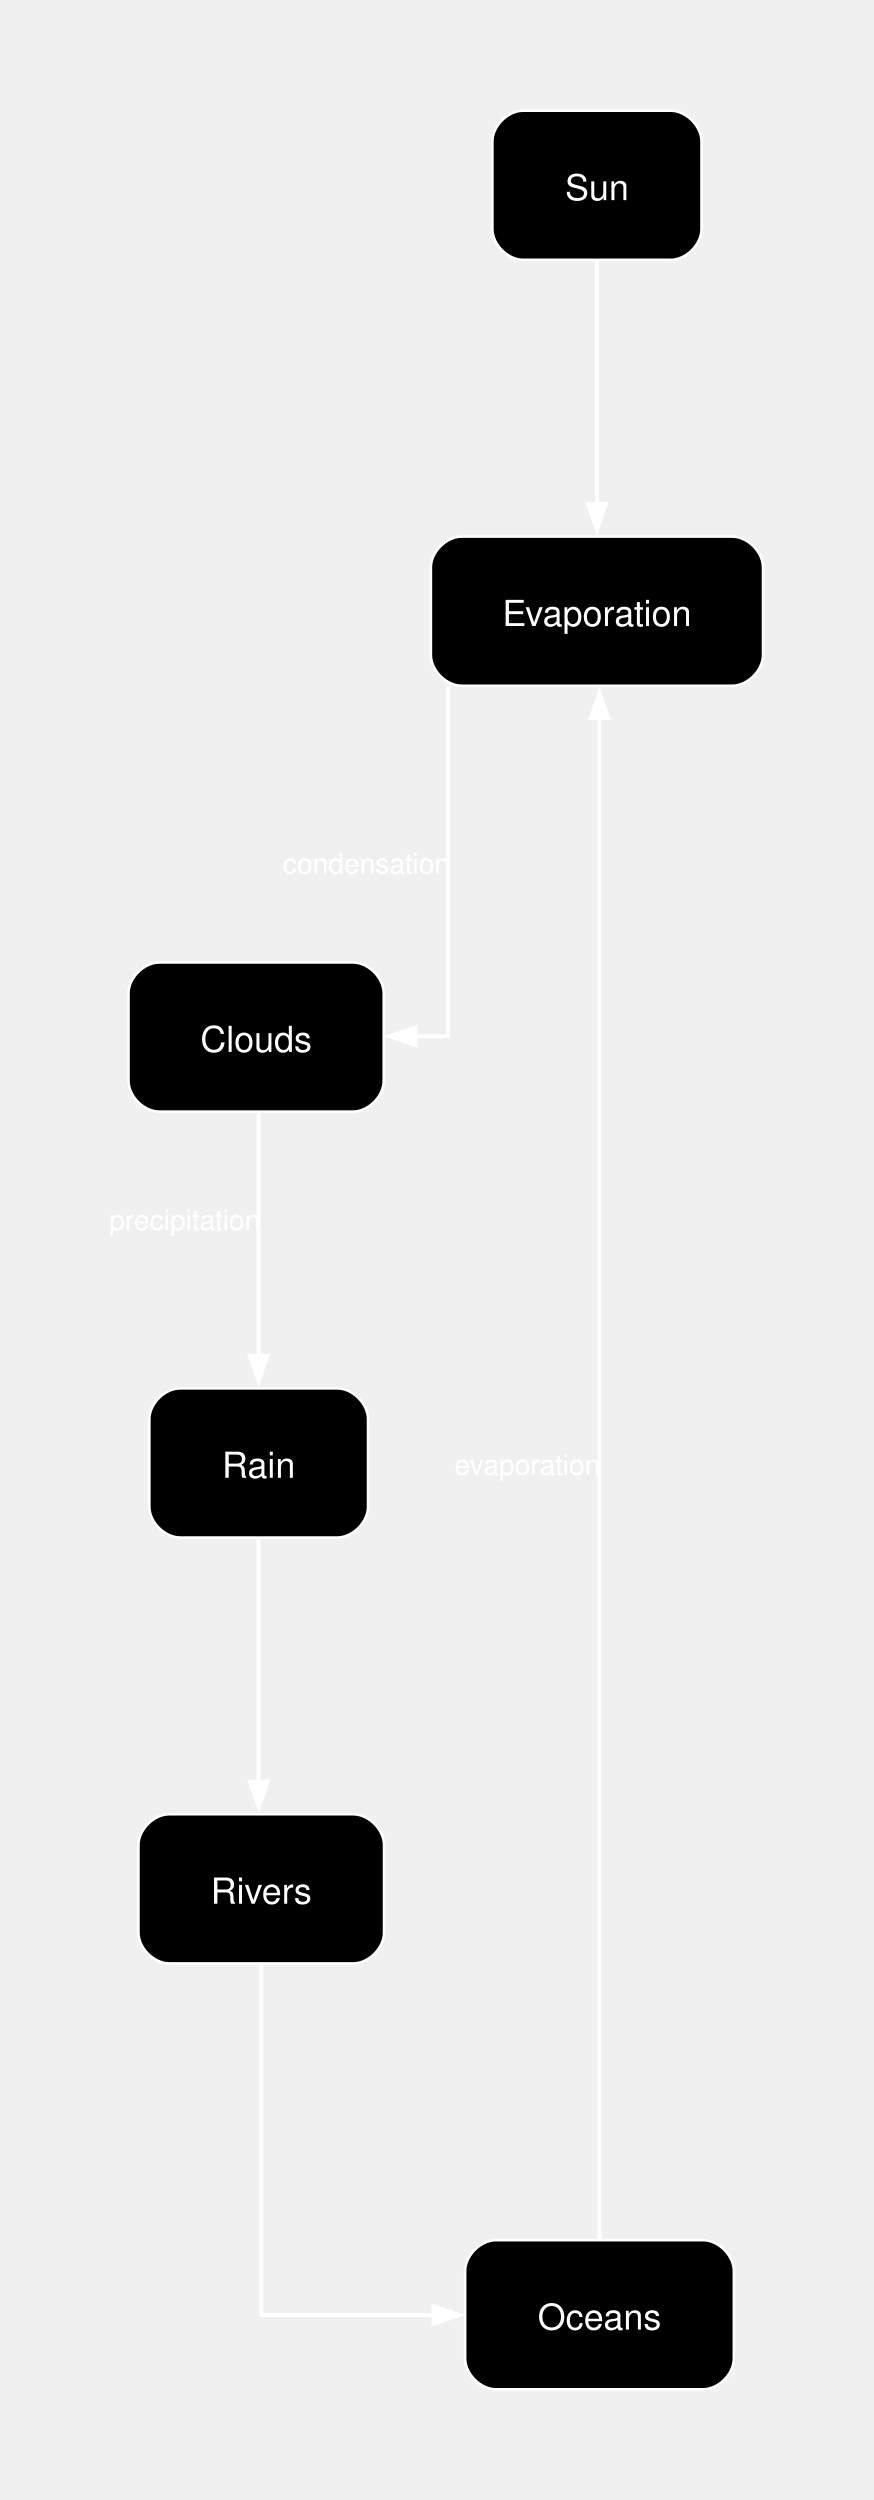
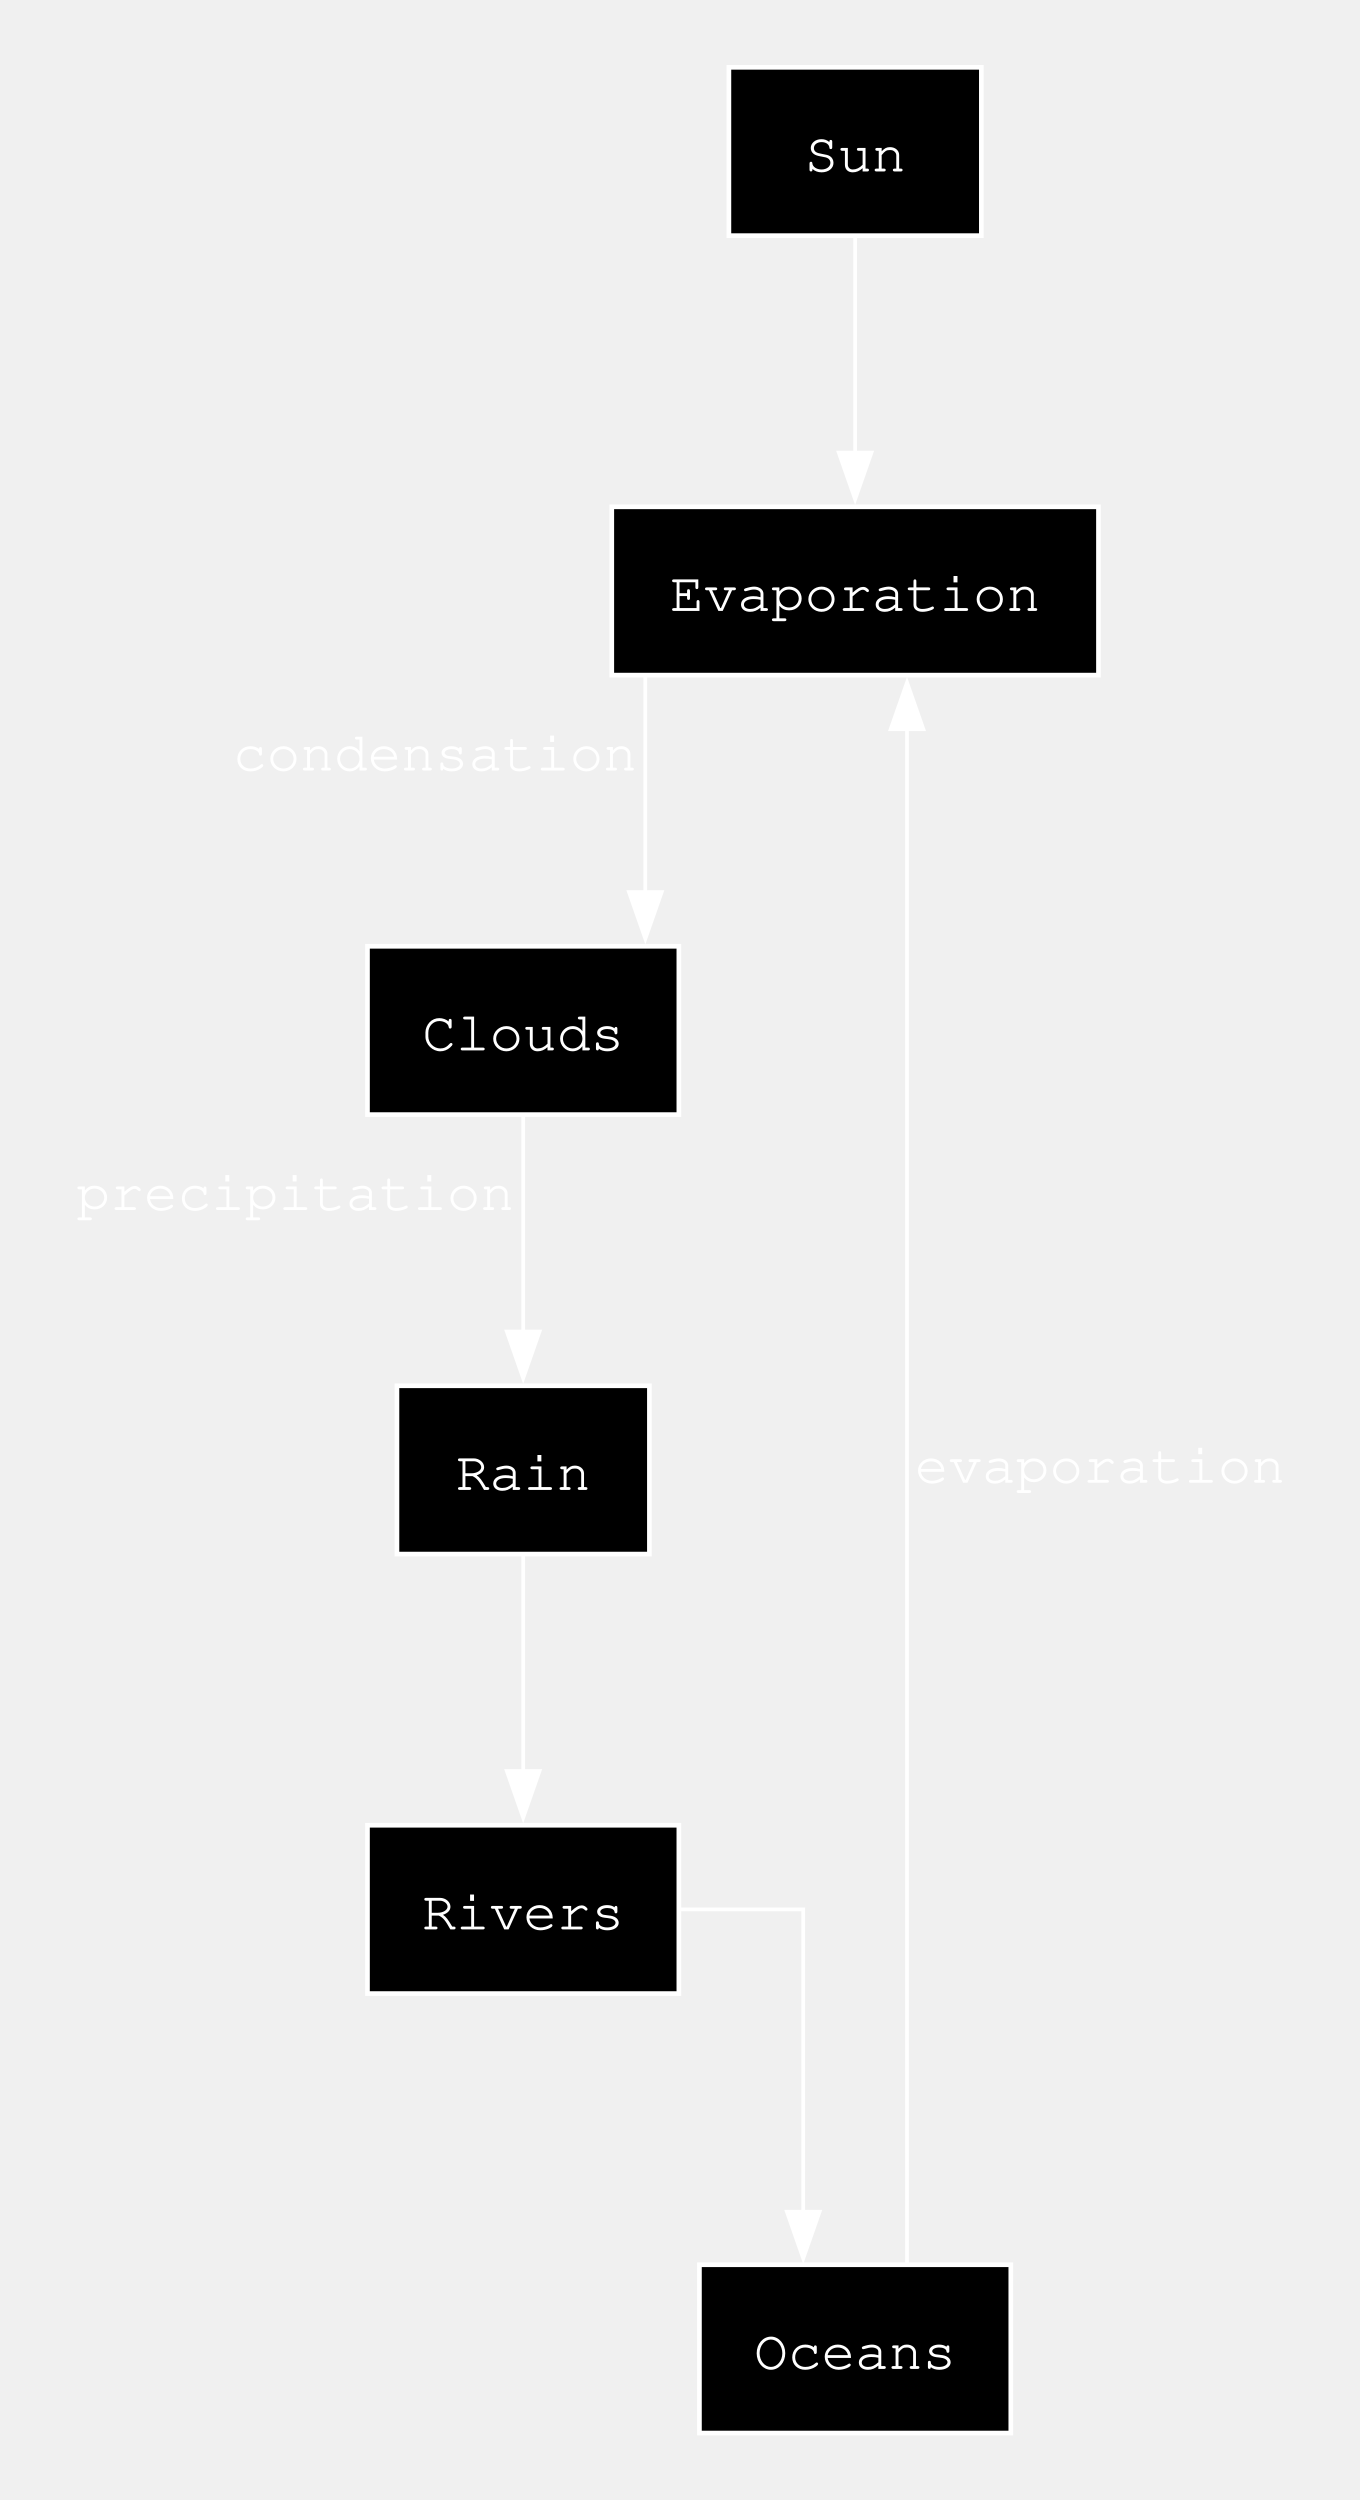
- <svg xmlns="http://www.w3.org/2000/svg" width="1421pt" height="4065pt" viewBox="0.00 0.00 1421.00 4065.00">
-   <g id="graph0" class="graph" transform="scale(4.16667 4.16667) rotate(0) translate(43.2 932.4)">
+ <svg xmlns="http://www.w3.org/2000/svg" width="1212pt" height="2228pt" viewBox="0.00 0.00 1212.00 2228.00">
+   <g id="graph0" class="graph" transform="scale(4.16667 4.16667) rotate(0) translate(14.4 520.4)">
    <g id="node1" class="node">
-       <path fill="black" stroke="white" d="M218.55,-889.2C218.55,-889.2 160.95,-889.2 160.95,-889.2 154.95,-889.2 148.95,-883.2 148.95,-877.2 148.95,-877.2 148.95,-843 148.95,-843 148.95,-837 154.95,-831 160.95,-831 160.95,-831 218.55,-831 218.55,-831 224.55,-831 230.55,-837 230.55,-843 230.55,-843 230.55,-877.2 230.55,-877.2 230.55,-883.2 224.55,-889.2 218.55,-889.2" />
-       <text xml:space="preserve" text-anchor="middle" x="189.75" y="-854.3" font-family="Helvetica,sans-Serif" font-size="14.00" fill="white">Sun</text>
+       <polygon fill="black" stroke="white" points="195.5,-506 141.5,-506 141.5,-470 195.5,-470 195.5,-506" />
+       <text xml:space="preserve" text-anchor="middle" x="168.5" y="-483.73" font-family="Courier,monospace" font-size="12.00" fill="white">Sun</text>
    </g>
    <g id="node2" class="node">
-       <path fill="black" stroke="white" d="M242.55,-723C242.55,-723 136.95,-723 136.95,-723 130.95,-723 124.95,-717 124.95,-711 124.95,-711 124.95,-676.8 124.95,-676.8 124.95,-670.8 130.95,-664.8 136.95,-664.8 136.95,-664.8 242.55,-664.8 242.55,-664.8 248.55,-664.8 254.55,-670.8 254.55,-676.8 254.55,-676.8 254.55,-711 254.55,-711 254.55,-717 248.55,-723 242.55,-723" />
-       <text xml:space="preserve" text-anchor="middle" x="189.75" y="-688.1" font-family="Helvetica,sans-Serif" font-size="14.00" fill="white">Evaporation</text>
+       <polygon fill="black" stroke="white" points="220.55,-412 116.45,-412 116.45,-376 220.55,-376 220.55,-412" />
+       <text xml:space="preserve" text-anchor="middle" x="168.5" y="-389.73" font-family="Courier,monospace" font-size="12.00" fill="white">Evaporation</text>
    </g>
    <g id="edge1" class="edge">
-       <path fill="none" stroke="white" stroke-width="1.5" d="M189.75,-830.77C189.75,-830.77 189.75,-735.77 189.75,-735.77" />
-       <polygon fill="white" stroke="white" stroke-width="1.5" points="193.25,-735.77 189.75,-725.77 186.25,-735.77 193.25,-735.77" />
+       <path fill="none" stroke="white" stroke-width="0.8" d="M168.5,-469.88C168.5,-469.88 168.5,-423.6 168.5,-423.6" />
+       <polygon fill="white" stroke="white" stroke-width="0.8" points="172,-423.6 168.5,-413.6 165,-423.6 172,-423.6" />
    </g>
    <g id="node3" class="node">
-       <path fill="black" stroke="white" d="M94.55,-556.8C94.55,-556.8 18.95,-556.8 18.95,-556.8 12.95,-556.8 6.95,-550.8 6.95,-544.8 6.95,-544.8 6.95,-510.6 6.95,-510.6 6.95,-504.6 12.95,-498.6 18.95,-498.6 18.95,-498.6 94.55,-498.6 94.55,-498.6 100.55,-498.6 106.55,-504.6 106.55,-510.6 106.55,-510.6 106.55,-544.8 106.55,-544.8 106.55,-550.8 100.55,-556.8 94.55,-556.8" />
-       <text xml:space="preserve" text-anchor="middle" x="56.75" y="-521.9" font-family="Helvetica,sans-Serif" font-size="14.00" fill="white">Clouds</text>
+       <polygon fill="black" stroke="white" points="130.8,-318 64.2,-318 64.2,-282 130.8,-282 130.8,-318" />
+       <text xml:space="preserve" text-anchor="middle" x="97.5" y="-295.73" font-family="Courier,monospace" font-size="12.00" fill="white">Clouds</text>
    </g>
    <g id="edge2" class="edge">
-       <path fill="none" stroke="white" stroke-width="1.5" d="M131.64,-664.62C131.64,-617 131.64,-528 131.64,-528 131.64,-528 118.97,-528 118.97,-528" />
-       <polygon fill="white" stroke="white" stroke-width="1.5" points="118.97,-524.5 108.97,-528 118.97,-531.5 118.97,-524.5" />
-       <text xml:space="preserve" text-anchor="middle" x="99.76" y="-591.53" font-family="Helvetica,sans-Serif" font-size="11.00" fill="white">condensation</text>
+       <path fill="none" stroke="white" stroke-width="0.8" d="M123.62,-375.88C123.62,-375.88 123.62,-329.6 123.62,-329.6" />
+       <polygon fill="white" stroke="white" stroke-width="0.8" points="127.13,-329.6 123.63,-319.6 120.13,-329.6 127.13,-329.6" />
+       <text xml:space="preserve" text-anchor="middle" x="78.62" y="-355.59" font-family="Courier,monospace" font-size="12.00" fill="white">condensation</text>
    </g>
    <g id="node4" class="node">
-       <path fill="black" stroke="white" d="M88.42,-390.6C88.42,-390.6 27.07,-390.6 27.07,-390.6 21.08,-390.6 15.08,-384.6 15.08,-378.6 15.08,-378.6 15.08,-344.4 15.08,-344.4 15.08,-338.4 21.08,-332.4 27.08,-332.4 27.08,-332.4 88.42,-332.4 88.42,-332.4 94.42,-332.4 100.42,-338.4 100.42,-344.4 100.42,-344.4 100.42,-378.6 100.42,-378.6 100.42,-384.6 94.42,-390.6 88.42,-390.6" />
-       <text xml:space="preserve" text-anchor="middle" x="57.75" y="-355.7" font-family="Helvetica,sans-Serif" font-size="14.00" fill="white">Rain</text>
+       <polygon fill="black" stroke="white" points="124.5,-224 70.5,-224 70.5,-188 124.5,-188 124.5,-224" />
+       <text xml:space="preserve" text-anchor="middle" x="97.5" y="-201.72" font-family="Courier,monospace" font-size="12.00" fill="white">Rain</text>
    </g>
    <g id="edge3" class="edge">
-       <path fill="none" stroke="white" stroke-width="1.5" d="M57.75,-498.37C57.75,-498.37 57.75,-403.37 57.75,-403.37" />
-       <polygon fill="white" stroke="white" stroke-width="1.5" points="61.25,-403.37 57.75,-393.37 54.25,-403.37 61.25,-403.37" />
-       <text xml:space="preserve" text-anchor="middle" x="28.88" y="-452.42" font-family="Helvetica,sans-Serif" font-size="11.00" fill="white">precipitation</text>
+       <path fill="none" stroke="white" stroke-width="0.8" d="M97.5,-281.88C97.5,-281.88 97.5,-235.6 97.5,-235.6" />
+       <polygon fill="white" stroke="white" stroke-width="0.8" points="101,-235.6 97.5,-225.6 94,-235.6 101,-235.6" />
+       <text xml:space="preserve" text-anchor="middle" x="48.75" y="-261.59" font-family="Courier,monospace" font-size="12.00" fill="white">precipitation</text>
    </g>
    <g id="node5" class="node">
-       <path fill="black" stroke="white" d="M94.67,-224.4C94.67,-224.4 22.83,-224.4 22.83,-224.4 16.83,-224.4 10.83,-218.4 10.83,-212.4 10.83,-212.4 10.83,-178.2 10.83,-178.2 10.83,-172.2 16.83,-166.2 22.83,-166.2 22.83,-166.2 94.67,-166.2 94.67,-166.2 100.67,-166.2 106.67,-172.2 106.67,-178.2 106.67,-178.2 106.67,-212.4 106.67,-212.4 106.67,-218.4 100.67,-224.4 94.67,-224.4" />
-       <text xml:space="preserve" text-anchor="middle" x="58.75" y="-189.5" font-family="Helvetica,sans-Serif" font-size="14.00" fill="white">Rivers</text>
+       <polygon fill="black" stroke="white" points="130.8,-130 64.2,-130 64.2,-94 130.8,-94 130.8,-130" />
+       <text xml:space="preserve" text-anchor="middle" x="97.5" y="-107.72" font-family="Courier,monospace" font-size="12.00" fill="white">Rivers</text>
    </g>
    <g id="edge4" class="edge">
-       <path fill="none" stroke="white" stroke-width="1.5" d="M57.75,-332.17C57.75,-332.17 57.75,-237.17 57.75,-237.17" />
-       <polygon fill="white" stroke="white" stroke-width="1.5" points="61.25,-237.17 57.75,-227.17 54.25,-237.17 61.25,-237.17" />
+       <path fill="none" stroke="white" stroke-width="0.8" d="M97.5,-187.88C97.5,-187.88 97.5,-141.6 97.5,-141.6" />
+       <polygon fill="white" stroke="white" stroke-width="0.8" points="101,-141.6 97.5,-131.6 94,-141.6 101,-141.6" />
    </g>
    <g id="node6" class="node">
-       <path fill="black" stroke="white" d="M231.18,-58.2C231.18,-58.2 150.32,-58.2 150.32,-58.2 144.32,-58.2 138.32,-52.2 138.32,-46.2 138.32,-46.2 138.32,-12 138.32,-12 138.32,-6 144.32,0 150.32,0 150.32,0 231.18,0 231.18,0 237.18,0 243.18,-6 243.18,-12 243.18,-12 243.18,-46.2 243.18,-46.2 243.18,-52.2 237.18,-58.2 231.18,-58.2" />
-       <text xml:space="preserve" text-anchor="middle" x="190.75" y="-23.3" font-family="Helvetica,sans-Serif" font-size="14.00" fill="white">Oceans</text>
+       <polygon fill="black" stroke="white" points="201.8,-36 135.2,-36 135.2,0 201.8,0 201.8,-36" />
+       <text xml:space="preserve" text-anchor="middle" x="168.5" y="-13.72" font-family="Courier,monospace" font-size="12.00" fill="white">Oceans</text>
    </g>
    <g id="edge5" class="edge">
-       <path fill="none" stroke="white" stroke-width="1.5" d="M58.75,-165.95C58.75,-118.21 58.75,-29 58.75,-29 58.75,-29 125.93,-29 125.93,-29" />
-       <polygon fill="white" stroke="white" stroke-width="1.5" points="125.93,-32.5 135.93,-29 125.93,-25.5 125.93,-32.5" />
+       <path fill="none" stroke="white" stroke-width="0.8" d="M130.95,-112C144.67,-112 157.4,-112 157.4,-112 157.4,-112 157.4,-47.33 157.4,-47.33" />
+       <polygon fill="white" stroke="white" stroke-width="0.8" points="160.9,-47.33 157.4,-37.33 153.9,-47.34 160.9,-47.33" />
    </g>
    <g id="edge6" class="edge">
-       <path fill="none" stroke="white" stroke-width="1.5" d="M190.75,-58.52C190.75,-58.52 190.75,-652.17 190.75,-652.17" />
-       <polygon fill="white" stroke="white" stroke-width="1.5" points="187.25,-652.17 190.75,-662.17 194.25,-652.17 187.25,-652.17" />
-       <text xml:space="preserve" text-anchor="middle" x="162.62" y="-356.9" font-family="Helvetica,sans-Serif" font-size="11.00" fill="white">evaporation</text>
+       <path fill="none" stroke="white" stroke-width="0.8" d="M179.6,-36.39C179.6,-36.39 179.6,-364.43 179.6,-364.43" />
+       <polygon fill="white" stroke="white" stroke-width="0.8" points="176.1,-364.43 179.6,-374.43 183.1,-364.43 176.1,-364.43" />
+       <text xml:space="preserve" text-anchor="middle" x="220.85" y="-203.26" font-family="Courier,monospace" font-size="12.00" fill="white">evaporation</text>
    </g>
  </g>
</svg>
